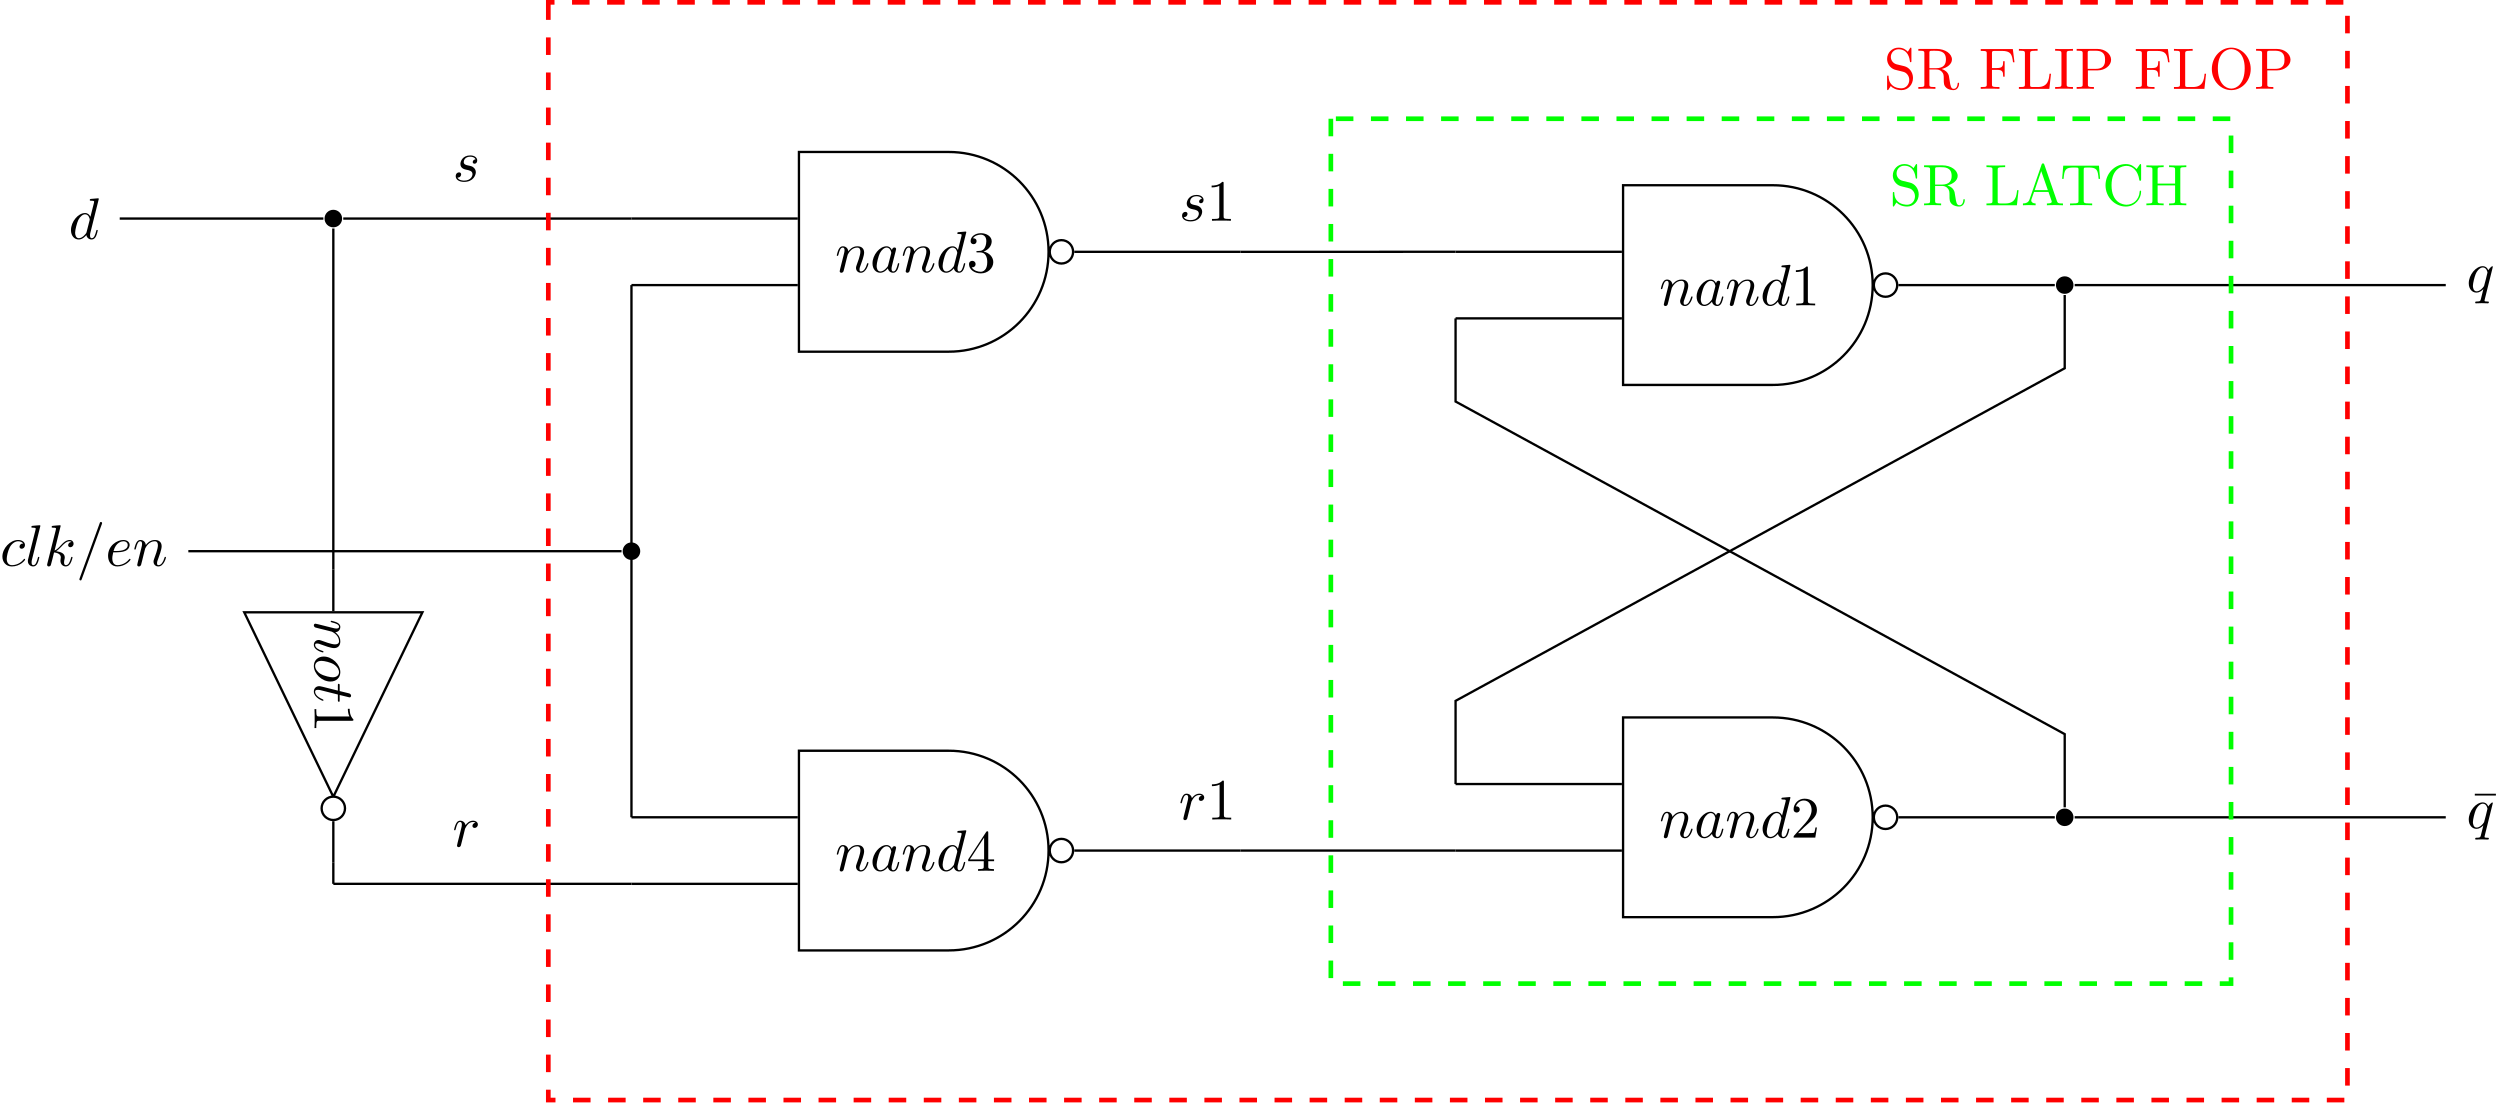
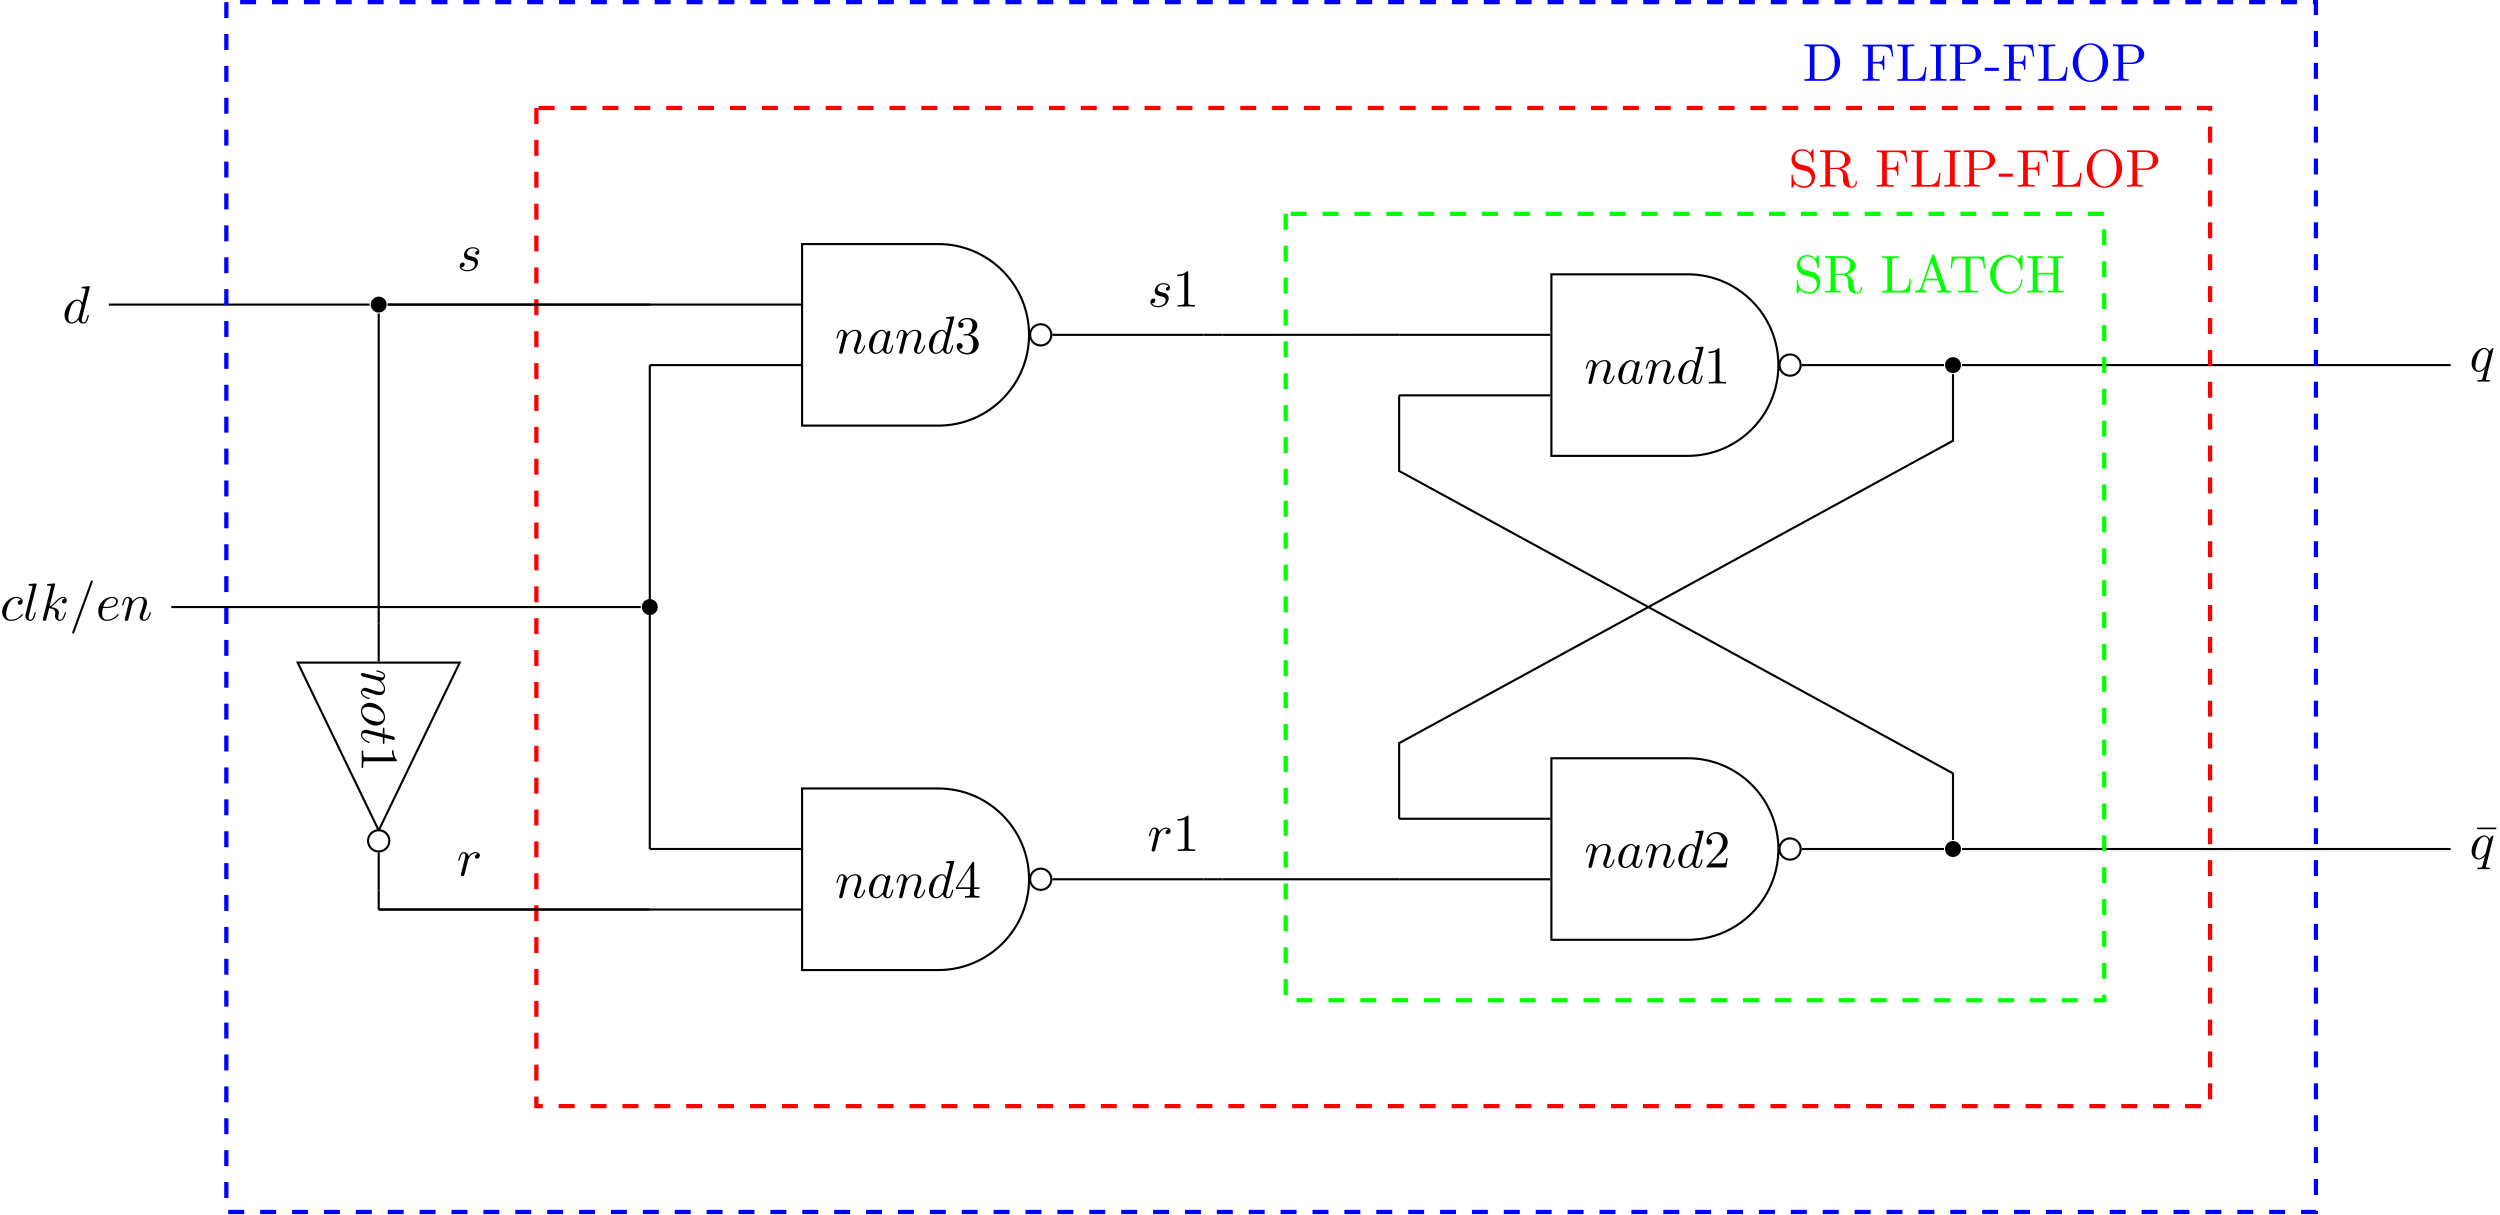
- <svg xmlns="http://www.w3.org/2000/svg" xmlns:xlink="http://www.w3.org/1999/xlink" version="1.1" width="440.759pt" height="194.356pt" viewBox="-56.626 -63.494 440.759 194.356">
+ <svg xmlns="http://www.w3.org/2000/svg" xmlns:xlink="http://www.w3.org/1999/xlink" version="1.1" width="552.386pt" height="268.26pt" viewBox="-55.668 -63.497 552.386 268.26">
  <defs>
    <path id="g1-22" d="M4.284-5.569V-5.878H.687V-5.569H4.284Z" />
+     <path id="g1-45" d="M2.75-1.863V-2.441H.11V-1.863H2.75Z" />
    <path id="g1-49" d="M2.929-6.376C2.929-6.615 2.929-6.635 2.7-6.635C2.082-5.998 1.205-5.998 .887-5.998V-5.689C1.086-5.689 1.674-5.689 2.192-5.948V-.787C2.192-.428 2.162-.309 1.265-.309H.946V0C1.295-.03 2.162-.03 2.56-.03S3.826-.03 4.174 0V-.309H3.856C2.959-.309 2.929-.418 2.929-.787V-6.376Z" />
    <path id="g1-50" d="M1.265-.767L2.321-1.793C3.875-3.168 4.473-3.706 4.473-4.702C4.473-5.838 3.577-6.635 2.361-6.635C1.235-6.635 .498-5.719 .498-4.832C.498-4.274 .996-4.274 1.026-4.274C1.196-4.274 1.544-4.394 1.544-4.802C1.544-5.061 1.365-5.32 1.016-5.32C.936-5.32 .917-5.32 .887-5.31C1.116-5.958 1.654-6.326 2.232-6.326C3.138-6.326 3.567-5.519 3.567-4.702C3.567-3.905 3.068-3.118 2.521-2.501L.608-.369C.498-.259 .498-.239 .498 0H4.194L4.473-1.733H4.224C4.174-1.435 4.105-.996 4.005-.847C3.935-.767 3.278-.767 3.059-.767H1.265Z" />
    <path id="g1-51" d="M2.889-3.507C3.706-3.776 4.284-4.473 4.284-5.26C4.284-6.077 3.407-6.635 2.451-6.635C1.445-6.635 .687-6.037 .687-5.28C.687-4.951 .907-4.762 1.196-4.762C1.504-4.762 1.704-4.981 1.704-5.27C1.704-5.768 1.235-5.768 1.086-5.768C1.395-6.257 2.052-6.386 2.411-6.386C2.819-6.386 3.367-6.167 3.367-5.27C3.367-5.151 3.347-4.573 3.088-4.134C2.79-3.656 2.451-3.626 2.202-3.616C2.122-3.606 1.883-3.587 1.813-3.587C1.733-3.577 1.664-3.567 1.664-3.467C1.664-3.357 1.733-3.357 1.903-3.357H2.341C3.158-3.357 3.527-2.68 3.527-1.704C3.527-.349 2.839-.06 2.401-.06C1.973-.06 1.225-.229 .877-.817C1.225-.767 1.534-.986 1.534-1.365C1.534-1.724 1.265-1.923 .976-1.923C.737-1.923 .418-1.783 .418-1.345C.418-.438 1.345 .219 2.431 .219C3.646 .219 4.553-.687 4.553-1.704C4.553-2.521 3.925-3.298 2.889-3.507Z" />
    <path id="g1-52" d="M2.929-1.644V-.777C2.929-.418 2.909-.309 2.172-.309H1.963V0C2.371-.03 2.889-.03 3.308-.03S4.254-.03 4.663 0V-.309H4.453C3.716-.309 3.696-.418 3.696-.777V-1.644H4.692V-1.953H3.696V-6.486C3.696-6.685 3.696-6.745 3.537-6.745C3.447-6.745 3.417-6.745 3.337-6.625L.279-1.953V-1.644H2.929ZM2.989-1.953H.558L2.989-5.669V-1.953Z" />
    <path id="g1-65" d="M3.965-6.934C3.915-7.064 3.895-7.133 3.736-7.133S3.547-7.073 3.497-6.934L1.435-.976C1.255-.468 .857-.319 .319-.309V0C.548-.01 .976-.03 1.335-.03C1.644-.03 2.162-.01 2.481 0V-.309C1.983-.309 1.733-.558 1.733-.817C1.733-.847 1.743-.946 1.753-.966L2.212-2.271H4.672L5.2-.747C5.21-.707 5.23-.648 5.23-.608C5.23-.309 4.672-.309 4.403-.309V0C4.762-.03 5.46-.03 5.838-.03C6.267-.03 6.725-.02 7.143 0V-.309H6.964C6.366-.309 6.227-.379 6.117-.707L3.965-6.934ZM3.437-5.818L4.563-2.58H2.321L3.437-5.818Z" />
    <path id="g1-67" d="M.558-3.407C.558-1.345 2.172 .219 4.025 .219C5.649 .219 6.625-1.166 6.625-2.321C6.625-2.421 6.625-2.491 6.496-2.491C6.386-2.491 6.386-2.431 6.376-2.331C6.296-.907 5.23-.09 4.144-.09C3.537-.09 1.584-.428 1.584-3.397C1.584-6.376 3.527-6.715 4.134-6.715C5.22-6.715 6.107-5.808 6.306-4.354C6.326-4.214 6.326-4.184 6.466-4.184C6.625-4.184 6.625-4.214 6.625-4.423V-6.785C6.625-6.954 6.625-7.024 6.516-7.024C6.476-7.024 6.436-7.024 6.356-6.904L5.858-6.167C5.489-6.526 4.981-7.024 4.025-7.024C2.162-7.024 .558-5.44 .558-3.407Z" />
+     <path id="g1-68" d="M.349-6.804V-6.496H.588C1.355-6.496 1.375-6.386 1.375-6.027V-.777C1.375-.418 1.355-.309 .588-.309H.349V0H3.995C5.669 0 7.044-1.474 7.044-3.347C7.044-5.24 5.699-6.804 3.995-6.804H.349ZM2.72-.309C2.252-.309 2.232-.379 2.232-.707V-6.097C2.232-6.426 2.252-6.496 2.72-6.496H3.716C4.334-6.496 5.021-6.276 5.529-5.569C5.958-4.981 6.047-4.125 6.047-3.347C6.047-2.242 5.858-1.644 5.499-1.156C5.3-.887 4.732-.309 3.726-.309H2.72Z" />
    <path id="g1-70" d="M5.798-6.775H.329V-6.466H.568C1.335-6.466 1.355-6.356 1.355-5.998V-.777C1.355-.418 1.335-.309 .568-.309H.329V0C.677-.03 1.455-.03 1.843-.03C2.252-.03 3.158-.03 3.517 0V-.309H3.188C2.242-.309 2.242-.438 2.242-.787V-3.238H3.098C4.055-3.238 4.154-2.919 4.154-2.072H4.403V-4.712H4.154C4.154-3.875 4.055-3.547 3.098-3.547H2.242V-6.067C2.242-6.396 2.262-6.466 2.73-6.466H3.925C5.42-6.466 5.669-5.908 5.828-4.533H6.077L5.798-6.775Z" />
    <path id="g1-72" d="M6.107-6.027C6.107-6.386 6.127-6.496 6.894-6.496H7.133V-6.804C6.785-6.775 6.047-6.775 5.669-6.775S4.543-6.775 4.194-6.804V-6.496H4.433C5.2-6.496 5.22-6.386 5.22-6.027V-3.696H2.242V-6.027C2.242-6.386 2.262-6.496 3.029-6.496H3.268V-6.804C2.919-6.775 2.182-6.775 1.803-6.775S.677-6.775 .329-6.804V-6.496H.568C1.335-6.496 1.355-6.386 1.355-6.027V-.777C1.355-.418 1.335-.309 .568-.309H.329V0C.677-.03 1.415-.03 1.793-.03S2.919-.03 3.268 0V-.309H3.029C2.262-.309 2.242-.418 2.242-.777V-3.387H5.22V-.777C5.22-.418 5.2-.309 4.433-.309H4.194V0C4.543-.03 5.28-.03 5.659-.03S6.785-.03 7.133 0V-.309H6.894C6.127-.309 6.107-.418 6.107-.777V-6.027Z" />
    <path id="g1-73" d="M2.242-6.027C2.242-6.386 2.271-6.496 3.059-6.496H3.318V-6.804C2.969-6.775 2.182-6.775 1.803-6.775C1.415-6.775 .628-6.775 .279-6.804V-6.496H.538C1.325-6.496 1.355-6.386 1.355-6.027V-.777C1.355-.418 1.325-.309 .538-.309H.279V0C.628-.03 1.415-.03 1.793-.03C2.182-.03 2.969-.03 3.318 0V-.309H3.059C2.271-.309 2.242-.418 2.242-.777V-6.027Z" />
    <path id="g1-76" d="M5.798-2.57H5.549C5.44-1.554 5.3-.309 3.547-.309H2.73C2.262-.309 2.242-.379 2.242-.707V-6.017C2.242-6.356 2.242-6.496 3.188-6.496H3.517V-6.804C3.158-6.775 2.252-6.775 1.843-6.775C1.455-6.775 .677-6.775 .329-6.804V-6.496H.568C1.335-6.496 1.355-6.386 1.355-6.027V-.777C1.355-.418 1.335-.309 .568-.309H.329V0H5.519L5.798-2.57Z" />
    <path id="g1-79" d="M7.183-3.377C7.183-5.41 5.679-7.024 3.866-7.024C2.082-7.024 .558-5.43 .558-3.377C.558-1.335 2.092 .219 3.866 .219C5.679 .219 7.183-1.365 7.183-3.377ZM3.875-.04C2.919-.04 1.584-.917 1.584-3.517C1.584-6.097 3.039-6.775 3.866-6.775C4.732-6.775 6.157-6.067 6.157-3.517C6.157-.877 4.792-.04 3.875-.04Z" />
    <path id="g1-80" d="M2.262-3.148H3.945C5.141-3.148 6.217-3.955 6.217-4.951C6.217-5.928 5.23-6.804 3.866-6.804H.349V-6.496H.588C1.355-6.496 1.375-6.386 1.375-6.027V-.777C1.375-.418 1.355-.309 .588-.309H.349V0C.697-.03 1.435-.03 1.813-.03S2.939-.03 3.288 0V-.309H3.049C2.281-.309 2.262-.418 2.262-.777V-3.148ZM2.232-3.407V-6.097C2.232-6.426 2.252-6.496 2.72-6.496H3.606C5.191-6.496 5.191-5.44 5.191-4.951C5.191-4.483 5.191-3.407 3.606-3.407H2.232Z" />
    <path id="g1-82" d="M2.232-3.517V-6.097C2.232-6.326 2.232-6.446 2.451-6.476C2.55-6.496 2.839-6.496 3.039-6.496C3.935-6.496 5.051-6.456 5.051-5.011C5.051-4.324 4.812-3.517 3.337-3.517H2.232ZM4.334-3.387C5.3-3.626 6.077-4.234 6.077-5.011C6.077-5.968 4.941-6.804 3.477-6.804H.349V-6.496H.588C1.355-6.496 1.375-6.386 1.375-6.027V-.777C1.375-.418 1.355-.309 .588-.309H.349V0C.707-.03 1.415-.03 1.803-.03S2.899-.03 3.258 0V-.309H3.019C2.252-.309 2.232-.418 2.232-.777V-3.298H3.377C3.537-3.298 3.955-3.298 4.304-2.959C4.682-2.6 4.682-2.291 4.682-1.624C4.682-.976 4.682-.578 5.091-.199C5.499 .159 6.047 .219 6.346 .219C7.123 .219 7.293-.598 7.293-.877C7.293-.936 7.293-1.046 7.163-1.046C7.054-1.046 7.054-.956 7.044-.887C6.984-.179 6.635 0 6.386 0C5.898 0 5.818-.508 5.679-1.435L5.549-2.232C5.37-2.869 4.882-3.198 4.334-3.387Z" />
    <path id="g1-83" d="M3.477-3.866L2.202-4.174C1.584-4.324 1.196-4.862 1.196-5.44C1.196-6.137 1.733-6.745 2.511-6.745C4.174-6.745 4.394-5.111 4.453-4.663C4.463-4.603 4.463-4.543 4.573-4.543C4.702-4.543 4.702-4.593 4.702-4.782V-6.785C4.702-6.954 4.702-7.024 4.593-7.024C4.523-7.024 4.513-7.014 4.443-6.894L4.095-6.326C3.796-6.615 3.387-7.024 2.501-7.024C1.395-7.024 .558-6.147 .558-5.091C.558-4.264 1.086-3.537 1.863-3.268C1.973-3.228 2.481-3.108 3.178-2.939C3.447-2.869 3.746-2.8 4.025-2.431C4.234-2.172 4.334-1.843 4.334-1.514C4.334-.807 3.836-.09 2.999-.09C2.71-.09 1.953-.139 1.425-.628C.847-1.166 .817-1.803 .807-2.162C.797-2.262 .717-2.262 .687-2.262C.558-2.262 .558-2.192 .558-2.012V-.02C.558 .149 .558 .219 .667 .219C.737 .219 .747 .199 .817 .09C.817 .08 .847 .05 1.176-.478C1.484-.139 2.122 .219 3.009 .219C4.174 .219 4.971-.757 4.971-1.853C4.971-2.849 4.314-3.666 3.477-3.866Z" />
    <path id="g1-84" d="M6.635-6.745H.548L.359-4.503H.608C.747-6.107 .897-6.436 2.401-6.436C2.58-6.436 2.839-6.436 2.939-6.416C3.148-6.376 3.148-6.267 3.148-6.037V-.787C3.148-.448 3.148-.309 2.102-.309H1.704V0C2.112-.03 3.128-.03 3.587-.03S5.071-.03 5.479 0V-.309H5.081C4.035-.309 4.035-.448 4.035-.787V-6.037C4.035-6.237 4.035-6.376 4.214-6.416C4.324-6.436 4.593-6.436 4.782-6.436C6.286-6.436 6.436-6.107 6.575-4.503H6.824L6.635-6.745Z" />
    <path id="g0-61" d="M4.374-7.093C4.423-7.223 4.423-7.263 4.423-7.273C4.423-7.382 4.334-7.472 4.224-7.472C4.154-7.472 4.085-7.442 4.055-7.382L.598 2.112C.548 2.242 .548 2.281 .548 2.291C.548 2.401 .638 2.491 .747 2.491C.877 2.491 .907 2.421 .966 2.252L4.374-7.093Z" />
    <path id="g0-97" d="M3.716-3.766C3.537-4.134 3.248-4.403 2.8-4.403C1.634-4.403 .399-2.939 .399-1.484C.399-.548 .946 .11 1.724 .11C1.923 .11 2.421 .07 3.019-.638C3.098-.219 3.447 .11 3.925 .11C4.274 .11 4.503-.12 4.663-.438C4.832-.797 4.961-1.405 4.961-1.425C4.961-1.524 4.872-1.524 4.842-1.524C4.742-1.524 4.732-1.484 4.702-1.345C4.533-.697 4.354-.11 3.945-.11C3.676-.11 3.646-.369 3.646-.568C3.646-.787 3.666-.867 3.776-1.305C3.885-1.724 3.905-1.823 3.995-2.202L4.354-3.597C4.423-3.875 4.423-3.895 4.423-3.935C4.423-4.105 4.304-4.204 4.134-4.204C3.895-4.204 3.746-3.985 3.716-3.766ZM3.068-1.186C3.019-1.006 3.019-.986 2.869-.817C2.431-.269 2.022-.11 1.743-.11C1.245-.11 1.106-.658 1.106-1.046C1.106-1.544 1.425-2.77 1.654-3.228C1.963-3.816 2.411-4.184 2.809-4.184C3.457-4.184 3.597-3.367 3.597-3.308S3.577-3.188 3.567-3.138L3.068-1.186Z" />
    <path id="g0-99" d="M3.945-3.786C3.786-3.786 3.646-3.786 3.507-3.646C3.347-3.497 3.328-3.328 3.328-3.258C3.328-3.019 3.507-2.909 3.696-2.909C3.985-2.909 4.254-3.148 4.254-3.547C4.254-4.035 3.786-4.403 3.078-4.403C1.733-4.403 .408-2.979 .408-1.574C.408-.677 .986 .11 2.022 .11C3.447 .11 4.284-.946 4.284-1.066C4.284-1.126 4.224-1.196 4.164-1.196C4.115-1.196 4.095-1.176 4.035-1.096C3.248-.11 2.162-.11 2.042-.11C1.415-.11 1.146-.598 1.146-1.196C1.146-1.604 1.345-2.57 1.684-3.188C1.993-3.756 2.54-4.184 3.088-4.184C3.427-4.184 3.806-4.055 3.945-3.786Z" />
    <path id="g0-100" d="M5.141-6.804C5.141-6.814 5.141-6.914 5.011-6.914C4.862-6.914 3.915-6.824 3.746-6.804C3.666-6.795 3.606-6.745 3.606-6.615C3.606-6.496 3.696-6.496 3.846-6.496C4.324-6.496 4.344-6.426 4.344-6.326L4.314-6.127L3.716-3.766C3.537-4.134 3.248-4.403 2.8-4.403C1.634-4.403 .399-2.939 .399-1.484C.399-.548 .946 .11 1.724 .11C1.923 .11 2.421 .07 3.019-.638C3.098-.219 3.447 .11 3.925 .11C4.274 .11 4.503-.12 4.663-.438C4.832-.797 4.961-1.405 4.961-1.425C4.961-1.524 4.872-1.524 4.842-1.524C4.742-1.524 4.732-1.484 4.702-1.345C4.533-.697 4.354-.11 3.945-.11C3.676-.11 3.646-.369 3.646-.568C3.646-.807 3.666-.877 3.706-1.046L5.141-6.804ZM3.068-1.186C3.019-1.006 3.019-.986 2.869-.817C2.431-.269 2.022-.11 1.743-.11C1.245-.11 1.106-.658 1.106-1.046C1.106-1.544 1.425-2.77 1.654-3.228C1.963-3.816 2.411-4.184 2.809-4.184C3.457-4.184 3.597-3.367 3.597-3.308S3.577-3.188 3.567-3.138L3.068-1.186Z" />
    <path id="g0-101" d="M1.863-2.301C2.152-2.301 2.889-2.321 3.387-2.531C4.085-2.829 4.134-3.417 4.134-3.557C4.134-3.995 3.756-4.403 3.068-4.403C1.963-4.403 .458-3.437 .458-1.694C.458-.677 1.046 .11 2.022 .11C3.447 .11 4.284-.946 4.284-1.066C4.284-1.126 4.224-1.196 4.164-1.196C4.115-1.196 4.095-1.176 4.035-1.096C3.248-.11 2.162-.11 2.042-.11C1.265-.11 1.176-.946 1.176-1.265C1.176-1.385 1.186-1.694 1.335-2.301H1.863ZM1.395-2.521C1.783-4.035 2.809-4.184 3.068-4.184C3.537-4.184 3.806-3.895 3.806-3.557C3.806-2.521 2.212-2.521 1.803-2.521H1.395Z" />
    <path id="g0-107" d="M2.859-6.804C2.859-6.814 2.859-6.914 2.73-6.914C2.501-6.914 1.773-6.834 1.514-6.814C1.435-6.804 1.325-6.795 1.325-6.615C1.325-6.496 1.415-6.496 1.564-6.496C2.042-6.496 2.062-6.426 2.062-6.326L2.032-6.127L.588-.389C.548-.249 .548-.229 .548-.169C.548 .06 .747 .11 .837 .11C.966 .11 1.116 .02 1.176-.1C1.225-.189 1.674-2.032 1.733-2.281C2.072-2.252 2.889-2.092 2.889-1.435C2.889-1.365 2.889-1.325 2.859-1.225C2.839-1.106 2.819-.986 2.819-.877C2.819-.289 3.218 .11 3.736 .11C4.035 .11 4.304-.05 4.523-.418C4.772-.857 4.882-1.405 4.882-1.425C4.882-1.524 4.792-1.524 4.762-1.524C4.663-1.524 4.653-1.484 4.623-1.345C4.423-.618 4.194-.11 3.756-.11C3.567-.11 3.437-.219 3.437-.578C3.437-.747 3.477-.976 3.517-1.136C3.557-1.305 3.557-1.345 3.557-1.445C3.557-2.092 2.929-2.381 2.082-2.491C2.391-2.67 2.71-2.989 2.939-3.228C3.417-3.756 3.875-4.184 4.364-4.184C4.423-4.184 4.433-4.184 4.453-4.174C4.573-4.154 4.583-4.154 4.663-4.095C4.682-4.085 4.682-4.075 4.702-4.055C4.224-4.025 4.134-3.636 4.134-3.517C4.134-3.357 4.244-3.168 4.513-3.168C4.772-3.168 5.061-3.387 5.061-3.776C5.061-4.075 4.832-4.403 4.384-4.403C4.105-4.403 3.646-4.324 2.929-3.527C2.59-3.148 2.202-2.75 1.823-2.6L2.859-6.804Z" />
    <path id="g0-108" d="M2.57-6.804C2.57-6.814 2.57-6.914 2.441-6.914C2.212-6.914 1.484-6.834 1.225-6.814C1.146-6.804 1.036-6.795 1.036-6.605C1.036-6.496 1.136-6.496 1.285-6.496C1.763-6.496 1.773-6.406 1.773-6.326L1.743-6.127L.488-1.146C.458-1.036 .438-.966 .438-.807C.438-.239 .877 .11 1.345 .11C1.674 .11 1.923-.09 2.092-.448C2.271-.827 2.391-1.405 2.391-1.425C2.391-1.524 2.301-1.524 2.271-1.524C2.172-1.524 2.162-1.484 2.132-1.345C1.963-.697 1.773-.11 1.375-.11C1.076-.11 1.076-.428 1.076-.568C1.076-.807 1.086-.857 1.136-1.046L2.57-6.804Z" />
    <path id="g0-110" d="M.877-.588C.847-.438 .787-.209 .787-.159C.787 .02 .927 .11 1.076 .11C1.196 .11 1.375 .03 1.445-.169C1.455-.189 1.574-.658 1.634-.907L1.853-1.803C1.913-2.022 1.973-2.242 2.022-2.471C2.062-2.64 2.142-2.929 2.152-2.969C2.301-3.278 2.829-4.184 3.776-4.184C4.224-4.184 4.314-3.816 4.314-3.487C4.314-2.869 3.826-1.594 3.666-1.166C3.577-.936 3.567-.817 3.567-.707C3.567-.239 3.915 .11 4.384 .11C5.32 .11 5.689-1.345 5.689-1.425C5.689-1.524 5.599-1.524 5.569-1.524C5.469-1.524 5.469-1.494 5.42-1.345C5.22-.667 4.892-.11 4.403-.11C4.234-.11 4.164-.209 4.164-.438C4.164-.687 4.254-.927 4.344-1.146C4.533-1.674 4.951-2.77 4.951-3.337C4.951-4.005 4.523-4.403 3.806-4.403C2.909-4.403 2.421-3.766 2.252-3.537C2.202-4.095 1.793-4.403 1.335-4.403S.687-4.015 .588-3.836C.428-3.497 .289-2.909 .289-2.869C.289-2.77 .389-2.77 .408-2.77C.508-2.77 .518-2.78 .578-2.999C.747-3.706 .946-4.184 1.305-4.184C1.504-4.184 1.614-4.055 1.614-3.726C1.614-3.517 1.584-3.407 1.455-2.889L.877-.588Z" />
    <path id="g0-111" d="M4.672-2.72C4.672-3.756 3.975-4.403 3.078-4.403C1.743-4.403 .408-2.989 .408-1.574C.408-.588 1.076 .11 2.002 .11C3.328 .11 4.672-1.265 4.672-2.72ZM2.012-.11C1.584-.11 1.146-.418 1.146-1.196C1.146-1.684 1.405-2.76 1.724-3.268C2.222-4.035 2.79-4.184 3.068-4.184C3.646-4.184 3.945-3.706 3.945-3.108C3.945-2.72 3.746-1.674 3.367-1.026C3.019-.448 2.471-.11 2.012-.11Z" />
    <path id="g0-113" d="M4.503-4.294C4.503-4.334 4.473-4.394 4.403-4.394C4.294-4.394 3.895-3.995 3.726-3.706C3.507-4.244 3.118-4.403 2.8-4.403C1.624-4.403 .399-2.929 .399-1.484C.399-.508 .986 .11 1.714 .11C2.142 .11 2.531-.13 2.889-.488C2.8-.139 2.471 1.205 2.441 1.295C2.361 1.574 2.281 1.614 1.724 1.624C1.594 1.624 1.494 1.624 1.494 1.823C1.494 1.833 1.494 1.933 1.624 1.933C1.943 1.933 2.291 1.903 2.62 1.903C2.959 1.903 3.318 1.933 3.646 1.933C3.696 1.933 3.826 1.933 3.826 1.733C3.826 1.624 3.726 1.624 3.567 1.624C3.088 1.624 3.088 1.554 3.088 1.465C3.088 1.395 3.108 1.335 3.128 1.245L4.503-4.294ZM1.743-.11C1.146-.11 1.106-.877 1.106-1.046C1.106-1.524 1.395-2.61 1.564-3.029C1.873-3.766 2.391-4.184 2.8-4.184C3.447-4.184 3.587-3.377 3.587-3.308C3.587-3.248 3.039-1.066 3.009-1.026C2.859-.747 2.301-.11 1.743-.11Z" />
    <path id="g0-114" d="M.877-.588C.847-.438 .787-.209 .787-.159C.787 .02 .927 .11 1.076 .11C1.196 .11 1.375 .03 1.445-.169C1.465-.209 1.803-1.564 1.843-1.743C1.923-2.072 2.102-2.77 2.162-3.039C2.202-3.168 2.481-3.636 2.72-3.856C2.8-3.925 3.088-4.184 3.517-4.184C3.776-4.184 3.925-4.065 3.935-4.065C3.636-4.015 3.417-3.776 3.417-3.517C3.417-3.357 3.527-3.168 3.796-3.168S4.344-3.397 4.344-3.756C4.344-4.105 4.025-4.403 3.517-4.403C2.869-4.403 2.431-3.915 2.242-3.636C2.162-4.085 1.803-4.403 1.335-4.403C.877-4.403 .687-4.015 .598-3.836C.418-3.497 .289-2.899 .289-2.869C.289-2.77 .389-2.77 .408-2.77C.508-2.77 .518-2.78 .578-2.999C.747-3.706 .946-4.184 1.305-4.184C1.474-4.184 1.614-4.105 1.614-3.726C1.614-3.517 1.584-3.407 1.455-2.889L.877-.588Z" />
    <path id="g0-115" d="M3.895-3.726C3.616-3.716 3.417-3.497 3.417-3.278C3.417-3.138 3.507-2.989 3.726-2.989S4.184-3.158 4.184-3.547C4.184-3.995 3.756-4.403 2.999-4.403C1.684-4.403 1.315-3.387 1.315-2.949C1.315-2.172 2.052-2.022 2.341-1.963C2.859-1.863 3.377-1.753 3.377-1.205C3.377-.946 3.148-.11 1.953-.11C1.813-.11 1.046-.11 .817-.638C1.196-.588 1.445-.887 1.445-1.166C1.445-1.395 1.285-1.514 1.076-1.514C.817-1.514 .518-1.305 .518-.857C.518-.289 1.086 .11 1.943 .11C3.557 .11 3.945-1.096 3.945-1.544C3.945-1.903 3.756-2.152 3.636-2.271C3.367-2.55 3.078-2.6 2.64-2.69C2.281-2.77 1.883-2.839 1.883-3.288C1.883-3.577 2.122-4.184 2.999-4.184C3.248-4.184 3.746-4.115 3.895-3.726Z" />
    <path id="g0-116" d="M2.052-3.985H2.989C3.188-3.985 3.288-3.985 3.288-4.184C3.288-4.294 3.188-4.294 3.009-4.294H2.132C2.491-5.709 2.54-5.908 2.54-5.968C2.54-6.137 2.421-6.237 2.252-6.237C2.222-6.237 1.943-6.227 1.853-5.878L1.465-4.294H.528C.329-4.294 .229-4.294 .229-4.105C.229-3.985 .309-3.985 .508-3.985H1.385C.667-1.156 .628-.986 .628-.807C.628-.269 1.006 .11 1.544 .11C2.56 .11 3.128-1.345 3.128-1.425C3.128-1.524 3.049-1.524 3.009-1.524C2.919-1.524 2.909-1.494 2.859-1.385C2.431-.349 1.903-.11 1.564-.11C1.355-.11 1.255-.239 1.255-.568C1.255-.807 1.275-.877 1.315-1.046L2.052-3.985Z" />
  </defs>
  <g id="page1">
-     <g transform="matrix(1.03442 0 0 1.03442 -.49643 -.925803)">
-       <use x="-42.564" y="-19.776" xlink:href="#g0-100" />
+     <g transform="matrix(1.17877 0 0 1.17877 8.294956 -32.52707)">
+       <use x="-42.564" y="34.282" xlink:href="#g0-100" />
    </g>
-     <g transform="matrix(1.03442 0 0 1.03442 -12.59673 56.7173)">
-       <use x="-42.564" y="-19.776" xlink:href="#g0-99" />
-       <use x="-38.253" y="-19.776" xlink:href="#g0-108" />
-       <use x="-35.084" y="-19.776" xlink:href="#g0-107" />
-       <use x="-29.584" y="-19.776" xlink:href="#g0-61" />
-       <use x="-24.603" y="-19.776" xlink:href="#g0-101" />
-       <use x="-19.964" y="-19.776" xlink:href="#g0-110" />
+     <g transform="matrix(1.17877 0 0 1.17877 -5.493844 33.15994)">
+       <use x="-42.564" y="34.282" xlink:href="#g0-99" />
+       <use x="-38.253" y="34.282" xlink:href="#g0-108" />
+       <use x="-35.084" y="34.282" xlink:href="#g0-107" />
+       <use x="-29.584" y="34.282" xlink:href="#g0-61" />
+       <use x="-24.603" y="34.282" xlink:href="#g0-101" />
+       <use x="-19.964" y="34.282" xlink:href="#g0-110" />
    </g>
-     <path d="M3.688-24.961C3.688-25.816 2.992-26.508 2.141-26.508C1.285-26.508 .594-25.816 .594-24.961C.594-24.105 1.285-23.414 2.141-23.414C2.992-23.414 3.688-24.105 3.688-24.961Z" />
-     <path d="M110.637-36.699C120.359-36.699 128.238-28.82 128.238-19.098C128.238-9.375 120.359-1.492 110.637-1.492H84.23V-36.699ZM132.566-19.098C132.566-20.234 131.645-21.156 130.508-21.156C129.367-21.156 128.445-20.234 128.445-19.098C128.445-17.957 129.367-17.035 130.508-17.035C131.645-17.035 132.566-17.957 132.566-19.098Z" stroke="#000" fill="none" stroke-width=".412" stroke-miterlimit="10" />
-     <g transform="matrix(1.03442 0 0 1.03442 134.6301 4.938597)">
-       <use x="-42.564" y="-19.776" xlink:href="#g0-110" />
-       <use x="-36.585" y="-19.776" xlink:href="#g0-97" />
-       <use x="-31.318" y="-19.776" xlink:href="#g0-110" />
-       <use x="-25.338" y="-19.776" xlink:href="#g0-100" />
-       <use x="-20.153" y="-19.776" xlink:href="#g1-51" />
+     <path d="M29.769 3.805C29.769 2.832 28.98 2.043 28.008 2.043S26.246 2.832 26.246 3.805C26.246 4.777 27.035 5.566 28.008 5.566S29.769 4.777 29.769 3.805Z" />
+     <path d="M151.644-9.57C162.722-9.57 171.703-.59 171.703 10.488C171.703 21.566 162.722 30.547 151.644 30.547H121.555V-9.57ZM176.633 10.488C176.633 9.191 175.582 8.141 174.285 8.141S171.938 9.191 171.938 10.488C171.938 11.785 172.988 12.836 174.285 12.836S176.633 11.785 176.633 10.488Z" stroke="#000" fill="none" stroke-width=".47" stroke-miterlimit="10" />
+     <g transform="matrix(1.17877 0 0 1.17877 178.9848 -25.84426)">
+       <use x="-42.564" y="34.282" xlink:href="#g0-110" />
+       <use x="-36.585" y="34.282" xlink:href="#g0-97" />
+       <use x="-31.318" y="34.282" xlink:href="#g0-110" />
+       <use x="-25.338" y="34.282" xlink:href="#g0-100" />
+       <use x="-20.153" y="34.282" xlink:href="#g1-51" />
    </g>
-     <path d="M84.027-24.965H54.703" stroke="#000" fill="none" stroke-width=".412" stroke-miterlimit="10" />
-     <path d="M84.027-13.23H54.703" stroke="#000" fill="none" stroke-width=".412" stroke-miterlimit="10" />
-     <path d="M132.773-19.098H162.098" stroke="#000" fill="none" stroke-width=".412" stroke-miterlimit="10" />
-     <path d="M110.637 68.863C120.359 68.863 128.238 76.742 128.238 86.465C128.238 96.187 120.359 104.066 110.637 104.066H84.23V68.863ZM132.566 86.465C132.566 85.328 131.645 84.402 130.508 84.402C129.367 84.402 128.445 85.328 128.445 86.465S129.367 88.527 130.508 88.527C131.645 88.527 132.566 87.601 132.566 86.465Z" stroke="#000" fill="none" stroke-width=".412" stroke-miterlimit="10" />
-     <g transform="matrix(1.03442 0 0 1.03442 134.6301 110.4998)">
-       <use x="-42.564" y="-19.776" xlink:href="#g0-110" />
-       <use x="-36.585" y="-19.776" xlink:href="#g0-97" />
-       <use x="-31.318" y="-19.776" xlink:href="#g0-110" />
-       <use x="-25.338" y="-19.776" xlink:href="#g0-100" />
-       <use x="-20.153" y="-19.776" xlink:href="#g1-52" />
+     <path d="M121.32 3.801H87.906" stroke="#000" fill="none" stroke-width=".47" stroke-miterlimit="10" />
+     <path d="M121.32 17.176H87.906" stroke="#000" fill="none" stroke-width=".47" stroke-miterlimit="10" />
+     <path d="M176.871 10.488H210.286" stroke="#000" fill="none" stroke-width=".47" stroke-miterlimit="10" />
+     <path d="M151.644 110.723C162.722 110.723 171.703 119.703 171.703 130.782C171.703 141.86 162.722 150.839 151.644 150.839H121.555V110.723ZM176.633 130.782C176.633 129.485 175.582 128.43 174.285 128.43S171.938 129.485 171.938 130.782S172.988 133.128 174.285 133.128S176.633 132.078 176.633 130.782Z" stroke="#000" fill="none" stroke-width=".47" stroke-miterlimit="10" />
+     <g transform="matrix(1.17877 0 0 1.17877 178.9848 94.44764)">
+       <use x="-42.564" y="34.282" xlink:href="#g0-110" />
+       <use x="-36.585" y="34.282" xlink:href="#g0-97" />
+       <use x="-31.318" y="34.282" xlink:href="#g0-110" />
+       <use x="-25.338" y="34.282" xlink:href="#g0-100" />
+       <use x="-20.153" y="34.282" xlink:href="#g1-52" />
    </g>
-     <path d="M84.027 80.597H54.703" stroke="#000" fill="none" stroke-width=".412" stroke-miterlimit="10" />
-     <path d="M84.027 92.332H54.703" stroke="#000" fill="none" stroke-width=".412" stroke-miterlimit="10" />
-     <path d="M132.773 86.465H162.098" stroke="#000" fill="none" stroke-width=".412" stroke-miterlimit="10" />
-     <path d="M255.929-30.836C265.653-30.836 273.535-22.953 273.535-13.23C273.535-3.512 265.653 4.371 255.929 4.371H229.528V-30.836ZM277.863-13.23C277.863-14.371 276.937-15.293 275.801-15.293S273.738-14.371 273.738-13.23C273.738-12.094 274.664-11.172 275.801-11.172S277.863-12.094 277.863-13.23Z" stroke="#000" fill="none" stroke-width=".412" stroke-miterlimit="10" />
-     <g transform="matrix(1.03442 0 0 1.03442 279.9246 10.80303)">
-       <use x="-42.564" y="-19.776" xlink:href="#g0-110" />
-       <use x="-36.585" y="-19.776" xlink:href="#g0-97" />
-       <use x="-31.318" y="-19.776" xlink:href="#g0-110" />
-       <use x="-25.338" y="-19.776" xlink:href="#g0-100" />
-       <use x="-20.153" y="-19.776" xlink:href="#g1-49" />
+     <path d="M121.32 124.093H87.906" stroke="#000" fill="none" stroke-width=".47" stroke-miterlimit="10" />
+     <path d="M121.32 137.465H87.906" stroke="#000" fill="none" stroke-width=".47" stroke-miterlimit="10" />
+     <path d="M176.871 130.782H210.286" stroke="#000" fill="none" stroke-width=".47" stroke-miterlimit="10" />
+     <path d="M30.004 3.805L87.906 3.801" stroke="#000" fill="none" stroke-width=".47" stroke-miterlimit="10" />
+     <path d="M28.008 137.465H87.906" stroke="#000" fill="none" stroke-width=".47" stroke-miterlimit="10" />
+     <path d="M87.906 17.176V124.093" stroke="#000" fill="none" stroke-width=".47" stroke-miterlimit="10" />
+     <path d="M89.668 70.633C89.668 69.66 88.879 68.871 87.906 68.871C86.933 68.871 86.145 69.66 86.145 70.633C86.145 71.606 86.933 72.395 87.906 72.395C88.879 72.395 89.668 71.606 89.668 70.633Z" />
+     <path d="M28.008 70.633H85.907" stroke="#000" fill="none" stroke-width=".47" stroke-miterlimit="10" />
+     <path d="M317.214-2.887C328.294-2.887 337.273 6.094 337.273 17.172C337.273 28.25 328.294 37.23 317.214 37.23H287.125V-2.887ZM342.203 17.172C342.203 15.875 341.153 14.824 339.855 14.824C338.558 14.824 337.508 15.875 337.508 17.172S338.558 19.52 339.855 19.52C341.153 19.52 342.203 18.469 342.203 17.172Z" stroke="#000" fill="none" stroke-width=".47" stroke-miterlimit="10" />
+     <g transform="matrix(1.17877 0 0 1.17877 344.5558 -19.16156)">
+       <use x="-42.564" y="34.282" xlink:href="#g0-110" />
+       <use x="-36.585" y="34.282" xlink:href="#g0-97" />
+       <use x="-31.318" y="34.282" xlink:href="#g0-110" />
+       <use x="-25.338" y="34.282" xlink:href="#g0-100" />
+       <use x="-20.153" y="34.282" xlink:href="#g1-49" />
    </g>
-     <path d="M308.937-13.23C308.937-14.086 308.246-14.777 307.391-14.777S305.844-14.086 305.844-13.23C305.844-12.379 306.535-11.687 307.391-11.687S308.937-12.379 308.937-13.23Z" />
-     <path d="M229.32-19.102H199.996" stroke="#000" fill="none" stroke-width=".412" stroke-miterlimit="10" />
-     <path d="M229.32-7.363H199.996" stroke="#000" fill="none" stroke-width=".412" stroke-miterlimit="10" />
-     <path d="M278.067-13.23H305.64" stroke="#000" fill="none" stroke-width=".412" stroke-miterlimit="10" />
-     <path d="M255.929 62.996C265.653 62.996 273.535 70.879 273.535 80.602C273.535 90.32 265.653 98.203 255.929 98.203H229.528V62.996ZM277.863 80.602C277.863 79.461 276.937 78.539 275.801 78.539S273.738 79.461 273.738 80.602C273.738 81.738 274.664 82.66 275.801 82.66S277.863 81.738 277.863 80.602Z" stroke="#000" fill="none" stroke-width=".412" stroke-miterlimit="10" />
-     <g transform="matrix(1.03442 0 0 1.03442 279.9246 104.6354)">
-       <use x="-42.564" y="-19.776" xlink:href="#g0-110" />
-       <use x="-36.585" y="-19.776" xlink:href="#g0-97" />
-       <use x="-31.318" y="-19.776" xlink:href="#g0-110" />
-       <use x="-25.338" y="-19.776" xlink:href="#g0-100" />
-       <use x="-20.153" y="-19.776" xlink:href="#g1-50" />
+     <path d="M377.617 17.172C377.617 16.199 376.828 15.41 375.856 15.41S374.093 16.199 374.093 17.172C374.093 18.145 374.883 18.934 375.856 18.934S377.617 18.145 377.617 17.172Z" />
+     <path d="M286.89 10.484H253.477" stroke="#000" fill="none" stroke-width=".47" stroke-miterlimit="10" />
+     <path d="M286.89 23.859H253.477" stroke="#000" fill="none" stroke-width=".47" stroke-miterlimit="10" />
+     <path d="M342.441 17.172H373.859" stroke="#000" fill="none" stroke-width=".47" stroke-miterlimit="10" />
+     <path d="M317.214 104.039C328.294 104.039 337.273 113.02 337.273 124.098C337.273 135.176 328.294 144.156 317.214 144.156H287.125V104.039ZM342.203 124.098C342.203 122.801 341.153 121.75 339.855 121.75C338.558 121.75 337.508 122.801 337.508 124.098S338.558 126.445 339.855 126.445C341.153 126.445 342.203 125.395 342.203 124.098Z" stroke="#000" fill="none" stroke-width=".47" stroke-miterlimit="10" />
+     <g transform="matrix(1.17877 0 0 1.17877 344.5558 87.76464)">
+       <use x="-42.564" y="34.282" xlink:href="#g0-110" />
+       <use x="-36.585" y="34.282" xlink:href="#g0-97" />
+       <use x="-31.318" y="34.282" xlink:href="#g0-110" />
+       <use x="-25.338" y="34.282" xlink:href="#g0-100" />
+       <use x="-20.153" y="34.282" xlink:href="#g1-50" />
    </g>
-     <path d="M308.937 80.602C308.937 79.746 308.246 79.055 307.391 79.055S305.844 79.746 305.844 80.602C305.844 81.453 306.535 82.145 307.391 82.145S308.937 81.453 308.937 80.602Z" />
-     <path d="M229.32 74.734H199.996" stroke="#000" fill="none" stroke-width=".412" stroke-miterlimit="10" />
-     <path d="M229.32 86.469H199.996" stroke="#000" fill="none" stroke-width=".412" stroke-miterlimit="10" />
-     <path d="M278.067 80.602H305.64" stroke="#000" fill="none" stroke-width=".412" stroke-miterlimit="10" />
-     <path d="M2.141 76.988L17.848 44.457H-13.566L2.141 76.988M2.141 81.078C3.277 81.078 4.199 80.157 4.199 79.016C4.199 77.879 3.277 76.957 2.141 76.957C1 76.957 .078 77.879 .078 79.016C.078 80.157 1 81.078 2.141 81.078Z" stroke="#000" fill="none" stroke-width=".412" stroke-miterlimit="10" />
-     <g transform="matrix(0 1.03442 -1.03442 0 -21.6379 89.67767)">
-       <use x="-42.564" y="-19.776" xlink:href="#g0-110" />
-       <use x="-36.585" y="-19.776" xlink:href="#g0-111" />
-       <use x="-31.755" y="-19.776" xlink:href="#g0-116" />
-       <use x="-28.158" y="-19.776" xlink:href="#g1-49" />
+     <path d="M377.617 124.098C377.617 123.125 376.828 122.336 375.856 122.336S374.093 123.125 374.093 124.098S374.883 125.859 375.856 125.859S377.617 125.07 377.617 124.098Z" />
+     <path d="M286.89 117.41H253.477" stroke="#000" fill="none" stroke-width=".47" stroke-miterlimit="10" />
+     <path d="M286.89 130.785H253.477" stroke="#000" fill="none" stroke-width=".47" stroke-miterlimit="10" />
+     <path d="M342.441 124.098H373.859" stroke="#000" fill="none" stroke-width=".47" stroke-miterlimit="10" />
+     <g transform="matrix(1.17877 0 0 1.17877 540.1458 -21.85276)">
+       <use x="-42.564" y="34.282" xlink:href="#g0-113" />
    </g>
-     <path d="M2.141 44.25V36.922" stroke="#000" fill="none" stroke-width=".412" stroke-miterlimit="10" />
-     <path d="M2.141 81.285V88.613" stroke="#000" fill="none" stroke-width=".412" stroke-miterlimit="10" />
-     <g transform="matrix(1.03442 0 0 1.03442 422.2416 8.441297)">
-       <use x="-42.564" y="-19.776" xlink:href="#g0-113" />
+     <g transform="matrix(1.17877 0 0 1.17877 540.1458 85.87964)">
+       <use x="-41.822" y="34.282" xlink:href="#g1-22" />
+       <use x="-42.564" y="34.282" xlink:href="#g0-113" />
    </g>
-     <g transform="matrix(1.03442 0 0 1.03442 422.2416 102.9808)">
-       <use x="-41.822" y="-19.776" xlink:href="#g1-22" />
-       <use x="-42.564" y="-19.776" xlink:href="#g0-113" />
+     <path d="M214.434 10.488L253.477 10.484" stroke="#000" fill="none" stroke-width=".47" stroke-miterlimit="10" />
+     <path d="M214.434 130.782L253.477 130.785" stroke="#000" fill="none" stroke-width=".47" stroke-miterlimit="10" />
+     <path d="M377.851 17.172H485.824" stroke="#000" fill="none" stroke-width=".47" stroke-miterlimit="10" />
+     <path d="M377.851 124.098H485.824" stroke="#000" fill="none" stroke-width=".47" stroke-miterlimit="10" />
+     <path d="M375.856 19.168V33.879L253.477 100.703V117.41" stroke="#000" fill="none" stroke-width=".47" stroke-miterlimit="10" />
+     <path d="M375.856 122.101V107.391L253.477 40.566V23.859" stroke="#000" fill="none" stroke-width=".47" stroke-miterlimit="10" />
+     <path d="M228.414-16.246V157.511H409.269V-16.246Z" stroke="#0f0" fill="none" stroke-width=".939" stroke-miterlimit="10" stroke-dasharray="3.523,3.523" />
+     <g fill="#0f0" transform="matrix(1.17877 0 0 1.17877 390.8348 -39.27557)">
+       <use x="-42.564" y="34.282" xlink:href="#g1-83" />
+       <use x="-37.03" y="34.282" xlink:href="#g1-82" />
+       <use x="-26.375" y="34.282" xlink:href="#g1-76" />
+       <use x="-20.148" y="34.282" xlink:href="#g1-65" />
+       <use x="-13.507" y="34.282" xlink:href="#g1-84" />
+       <use x="-6.311" y="34.282" xlink:href="#g1-67" />
+       <use x=".884" y="34.282" xlink:href="#g1-72" />
    </g>
-     <path d="M-35.52-24.961H.387" stroke="#000" fill="none" stroke-width=".412" stroke-miterlimit="10" />
-     <path d="M2.141-23.211V36.922" stroke="#000" fill="none" stroke-width=".412" stroke-miterlimit="10" />
-     <path d="M2.141 88.613V92.328" stroke="#000" fill="none" stroke-width=".412" stroke-miterlimit="10" />
-     <g transform="matrix(1.03442 0 0 1.03442 67.21197 -11.0824)">
-       <use x="-42.564" y="-19.776" xlink:href="#g0-115" />
+     <path d="M210.286 10.488H214.434" stroke="#000" fill="none" stroke-width=".47" stroke-miterlimit="10" />
+     <g transform="matrix(1.17877 0 0 1.17877 248.0858 -36.16228)">
+       <use x="-42.564" y="34.282" xlink:href="#g0-115" />
+       <use x="-37.894" y="34.282" xlink:href="#g1-49" />
    </g>
-     <path d="M3.891-24.961L54.703-24.965" stroke="#000" fill="none" stroke-width=".412" stroke-miterlimit="10" />
-     <path d="M2.141 92.328L54.703 92.332" stroke="#000" fill="none" stroke-width=".412" stroke-miterlimit="10" />
-     <g transform="matrix(1.03442 0 0 1.03442 67.15947 106.2076)">
-       <use x="-42.564" y="-19.776" xlink:href="#g0-114" />
+     <path d="M210.286 130.782H214.434" stroke="#000" fill="none" stroke-width=".47" stroke-miterlimit="10" />
+     <g transform="matrix(1.17877 0 0 1.17877 248.0268 84.12964)">
+       <use x="-42.564" y="34.282" xlink:href="#g0-114" />
+       <use x="-37.793" y="34.282" xlink:href="#g1-49" />
    </g>
-     <path d="M309.145-13.23H374.57" stroke="#000" fill="none" stroke-width=".412" stroke-miterlimit="10" />
-     <path d="M309.145 80.602H374.57" stroke="#000" fill="none" stroke-width=".412" stroke-miterlimit="10" />
-     <path d="M162.098-19.098L199.996-19.102" stroke="#000" fill="none" stroke-width=".412" stroke-miterlimit="10" />
-     <g transform="matrix(1.03442 0 0 1.03442 195.2696 -4.115803)">
-       <use x="-42.564" y="-19.776" xlink:href="#g0-115" />
-       <use x="-37.894" y="-19.776" xlink:href="#g1-49" />
+     <path d="M62.844-39.637V180.903H432.661V-39.637Z" stroke="#f00" fill="none" stroke-width=".939" stroke-miterlimit="10" stroke-dasharray="3.523,3.523" />
+     <g fill="#f00" transform="matrix(1.17877 0 0 1.17877 389.6858 -62.66556)">
+       <use x="-42.564" y="34.282" xlink:href="#g1-83" />
+       <use x="-37.03" y="34.282" xlink:href="#g1-82" />
+       <use x="-26.375" y="34.282" xlink:href="#g1-70" />
+       <use x="-19.872" y="34.282" xlink:href="#g1-76" />
+       <use x="-13.645" y="34.282" xlink:href="#g1-73" />
+       <use x="-10.047" y="34.282" xlink:href="#g1-80" />
+       <use x="-3.267" y="34.282" xlink:href="#g1-45" />
+       <use x=".054" y="34.282" xlink:href="#g1-70" />
+       <use x="6.557" y="34.282" xlink:href="#g1-76" />
+       <use x="12.784" y="34.282" xlink:href="#g1-79" />
+       <use x="20.532" y="34.282" xlink:href="#g1-80" />
    </g>
-     <path d="M162.098 86.465L199.996 86.469" stroke="#000" fill="none" stroke-width=".412" stroke-miterlimit="10" />
-     <g transform="matrix(1.03442 0 0 1.03442 195.2166 101.4454)">
-       <use x="-42.564" y="-19.776" xlink:href="#g0-114" />
-       <use x="-37.793" y="-19.776" xlink:href="#g1-49" />
+     <path d="M28.008 119.98L45.906 82.91H10.109L28.008 119.98M28.008 124.64C29.305 124.64 30.355 123.59 30.355 122.293C30.355 120.996 29.305 119.945 28.008 119.945C26.707 119.945 25.656 120.996 25.656 122.293C25.656 123.59 26.707 124.64 28.008 124.64Z" stroke="#000" fill="none" stroke-width=".47" stroke-miterlimit="10" />
+     <g transform="matrix(0 1.17877 -1.17877 0 64.63246 134.4418)">
+       <use x="-42.564" y="34.282" xlink:href="#g0-110" />
+       <use x="-36.585" y="34.282" xlink:href="#g0-111" />
+       <use x="-31.755" y="34.282" xlink:href="#g0-116" />
+       <use x="-28.158" y="34.282" xlink:href="#g1-49" />
    </g>
-     <path d="M307.391-11.48V1.43L199.996 60.07V74.734" stroke="#000" fill="none" stroke-width=".412" stroke-miterlimit="10" />
-     <path d="M307.391 78.847V65.938L199.996 7.297V-7.363" stroke="#000" fill="none" stroke-width=".412" stroke-miterlimit="10" />
-     <path d="M54.703-13.23V80.597" stroke="#000" fill="none" stroke-width=".412" stroke-miterlimit="10" />
-     <path d="M56.25 33.684C56.25 32.832 55.559 32.137 54.703 32.137S53.156 32.832 53.156 33.684C53.156 34.539 53.848 35.23 54.703 35.23S56.25 34.539 56.25 33.684Z" />
-     <path d="M-23.422 33.684H52.953" stroke="#000" fill="none" stroke-width=".412" stroke-miterlimit="10" />
-     <path d="M178.007-42.559V109.922H336.714V-42.559Z" stroke="#0f0" fill="none" stroke-width=".824" stroke-miterlimit="10" stroke-dasharray="3.092,3.092" />
-     <g fill="#0f0" transform="matrix(1.03442 0 0 1.03442 320.5366 -6.847903)">
-       <use x="-42.564" y="-19.776" xlink:href="#g1-83" />
-       <use x="-37.03" y="-19.776" xlink:href="#g1-82" />
-       <use x="-26.375" y="-19.776" xlink:href="#g1-76" />
-       <use x="-20.148" y="-19.776" xlink:href="#g1-65" />
-       <use x="-13.507" y="-19.776" xlink:href="#g1-84" />
-       <use x="-6.311" y="-19.776" xlink:href="#g1-67" />
-       <use x=".884" y="-19.776" xlink:href="#g1-72" />
+     <path d="M28.008 82.676V74.32" stroke="#000" fill="none" stroke-width=".47" stroke-miterlimit="10" />
+     <path d="M28.008 124.879V133.231" stroke="#000" fill="none" stroke-width=".47" stroke-miterlimit="10" />
+     <path d="M-31.617 3.805H26.008" stroke="#000" fill="none" stroke-width=".47" stroke-miterlimit="10" />
+     <path d="M28.008 5.801V74.32" stroke="#000" fill="none" stroke-width=".47" stroke-miterlimit="10" />
+     <path d="M28.008 133.231V137.465" stroke="#000" fill="none" stroke-width=".47" stroke-miterlimit="10" />
+     <g transform="matrix(1.17877 0 0 1.17877 95.47626 -44.10098)">
+       <use x="-42.564" y="34.282" xlink:href="#g0-115" />
    </g>
-     <path d="M40.043-63.082V130.449H357.238V-63.082Z" stroke="#f00" fill="none" stroke-width=".824" stroke-miterlimit="10" stroke-dasharray="3.092,3.092" />
-     <g fill="#f00" transform="matrix(1.03442 0 0 1.03442 319.5286 -27.3735)">
-       <use x="-42.564" y="-19.776" xlink:href="#g1-83" />
-       <use x="-37.03" y="-19.776" xlink:href="#g1-82" />
-       <use x="-26.375" y="-19.776" xlink:href="#g1-70" />
-       <use x="-19.872" y="-19.776" xlink:href="#g1-76" />
-       <use x="-13.645" y="-19.776" xlink:href="#g1-73" />
-       <use x="-10.047" y="-19.776" xlink:href="#g1-80" />
-       <use x=".054" y="-19.776" xlink:href="#g1-70" />
-       <use x="6.557" y="-19.776" xlink:href="#g1-76" />
-       <use x="12.784" y="-19.776" xlink:href="#g1-79" />
-       <use x="20.532" y="-19.776" xlink:href="#g1-80" />
+     <path d="M30.004 3.805L87.906 3.801" stroke="#000" fill="none" stroke-width=".47" stroke-miterlimit="10" />
+     <path d="M28.008 137.465H87.906" stroke="#000" fill="none" stroke-width=".47" stroke-miterlimit="10" />
+     <g transform="matrix(1.17877 0 0 1.17877 95.41646 89.55664)">
+       <use x="-42.564" y="34.282" xlink:href="#g0-114" />
+     </g>
+     <path d="M-17.828 70.633H28.008" stroke="#000" fill="none" stroke-width=".47" stroke-miterlimit="10" />
+     <path d="M-5.656-63.027V204.293H456.047V-63.027Z" stroke="#00f" fill="none" stroke-width=".939" stroke-miterlimit="10" stroke-dasharray="3.523,3.523" />
+     <g fill="#00f" transform="matrix(1.17877 0 0 1.17877 392.7848 -86.05546)">
+       <use x="-42.564" y="34.282" xlink:href="#g1-68" />
+       <use x="-31.633" y="34.282" xlink:href="#g1-70" />
+       <use x="-25.13" y="34.282" xlink:href="#g1-76" />
+       <use x="-18.903" y="34.282" xlink:href="#g1-73" />
+       <use x="-15.306" y="34.282" xlink:href="#g1-80" />
+       <use x="-8.525" y="34.282" xlink:href="#g1-45" />
+       <use x="-5.204" y="34.282" xlink:href="#g1-70" />
+       <use x="1.299" y="34.282" xlink:href="#g1-76" />
+       <use x="7.526" y="34.282" xlink:href="#g1-79" />
+       <use x="15.274" y="34.282" xlink:href="#g1-80" />
    </g>
  </g>
</svg>
